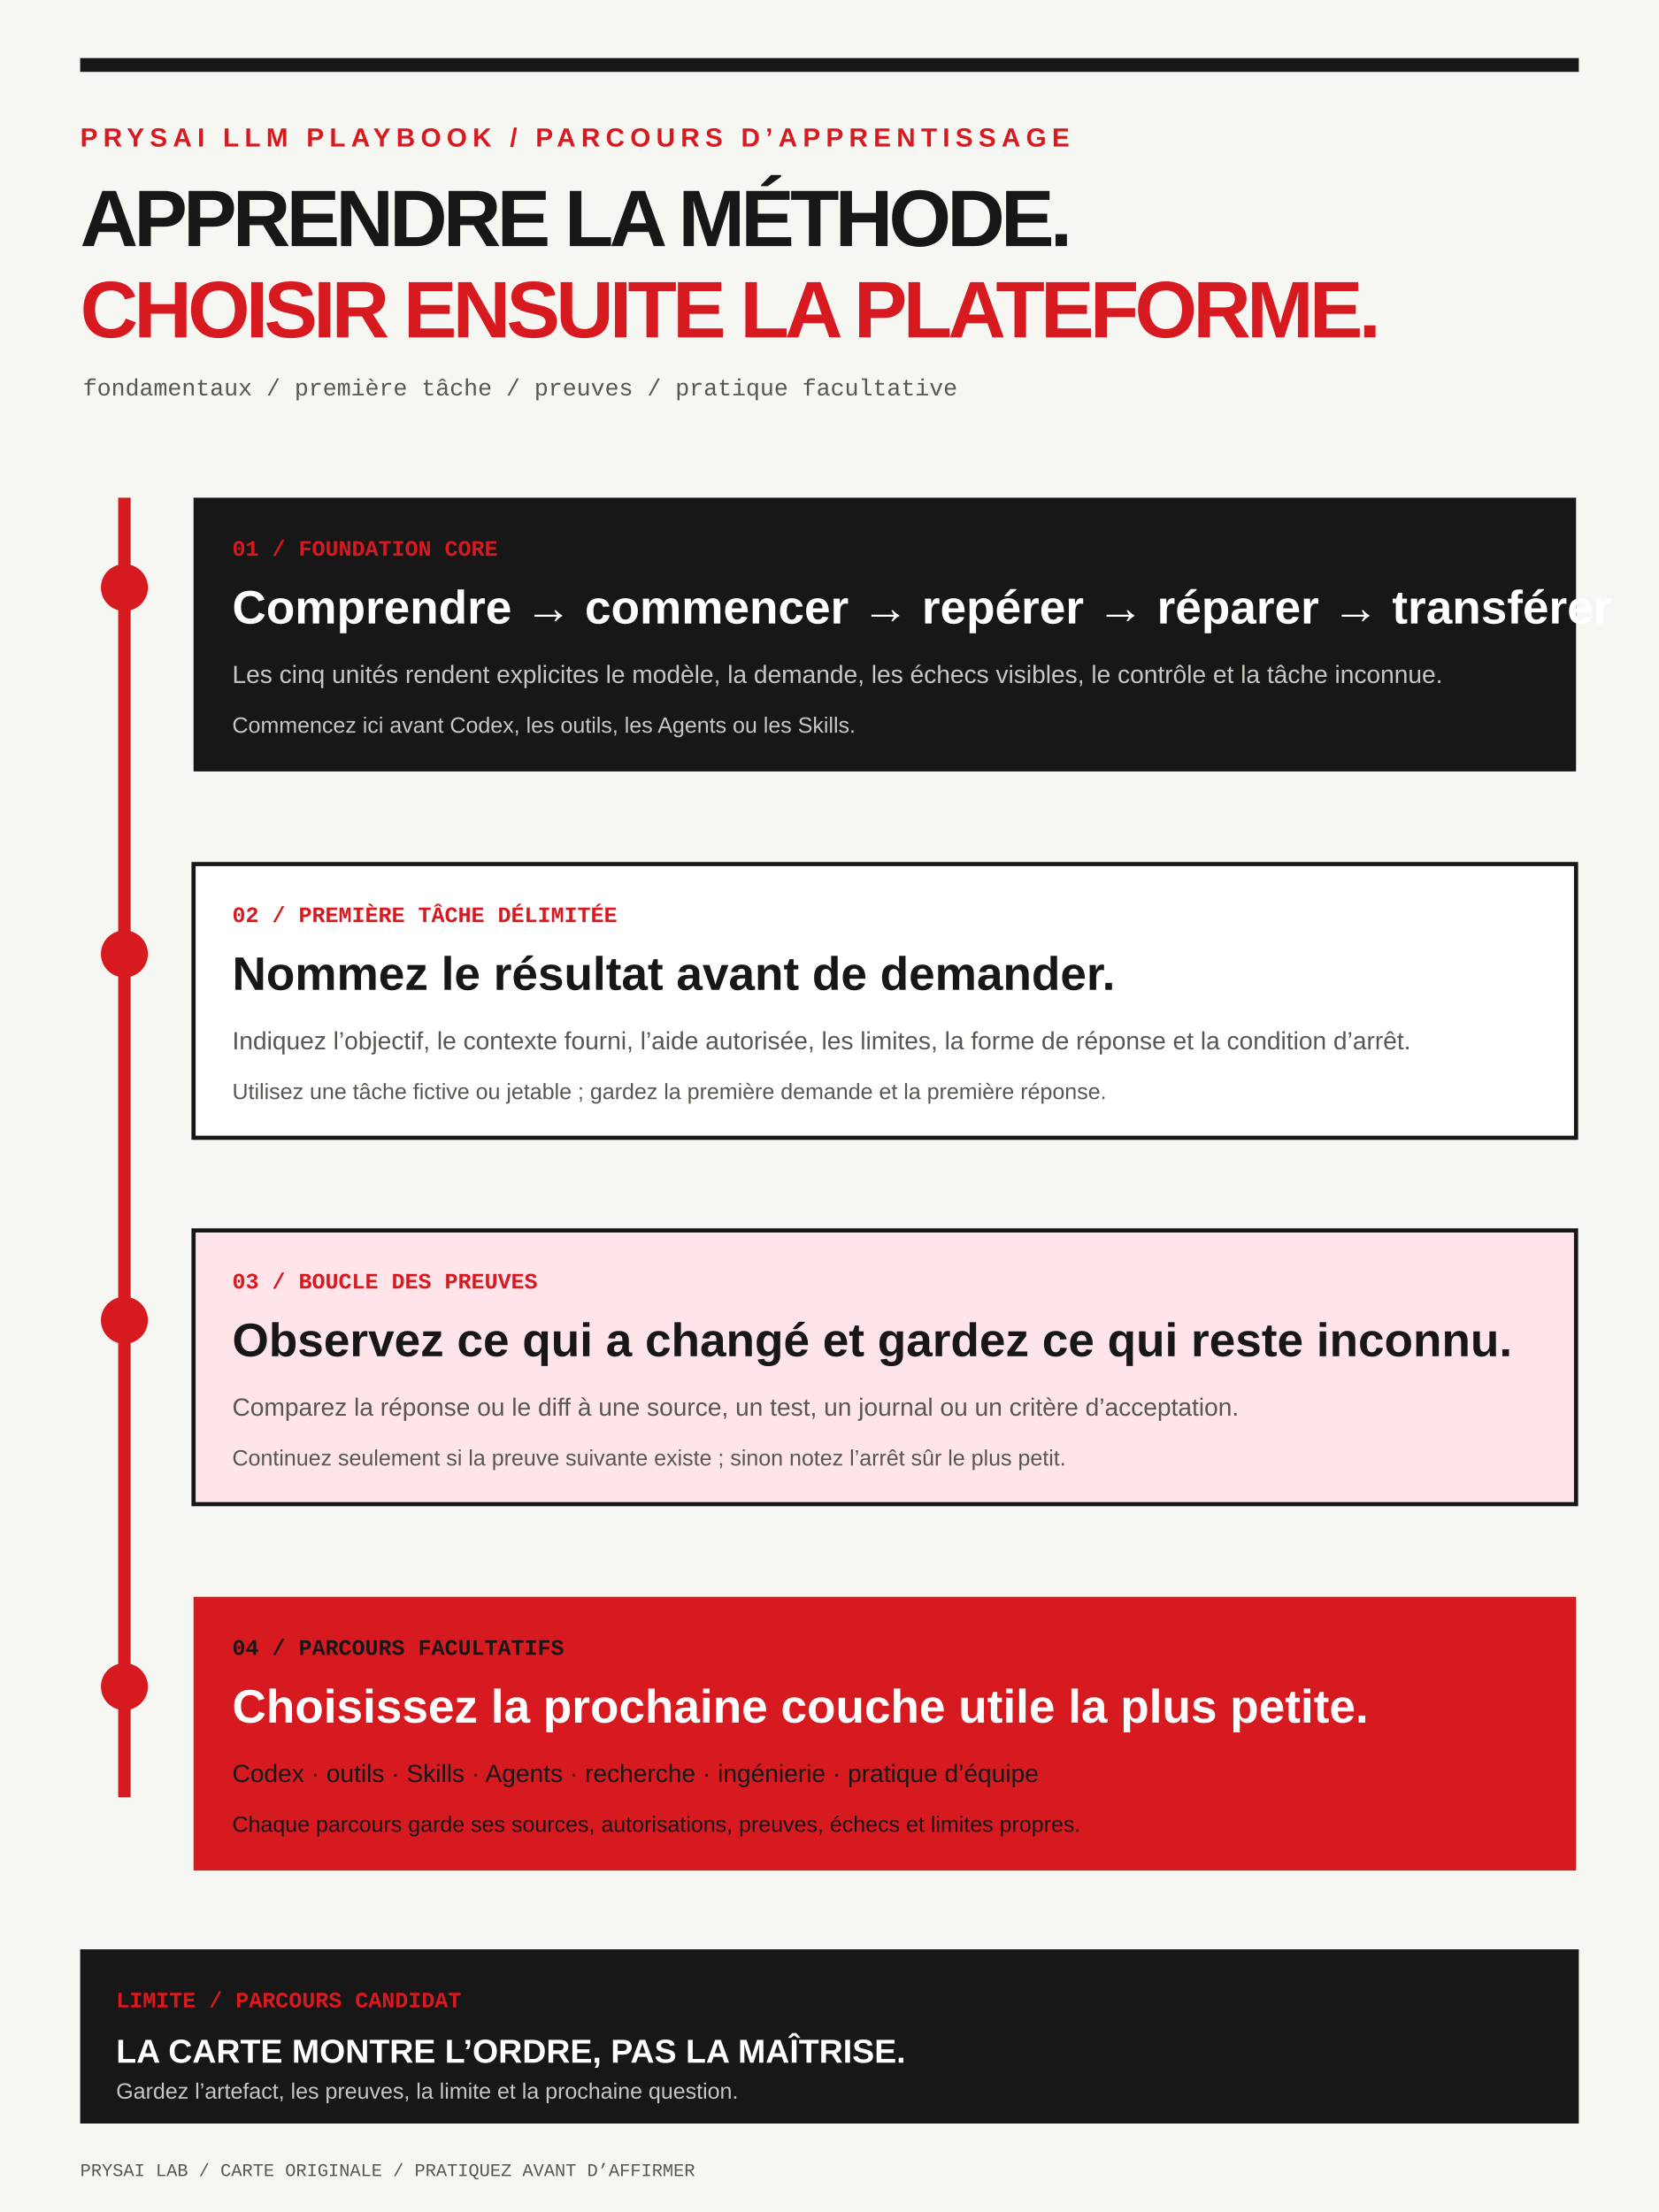
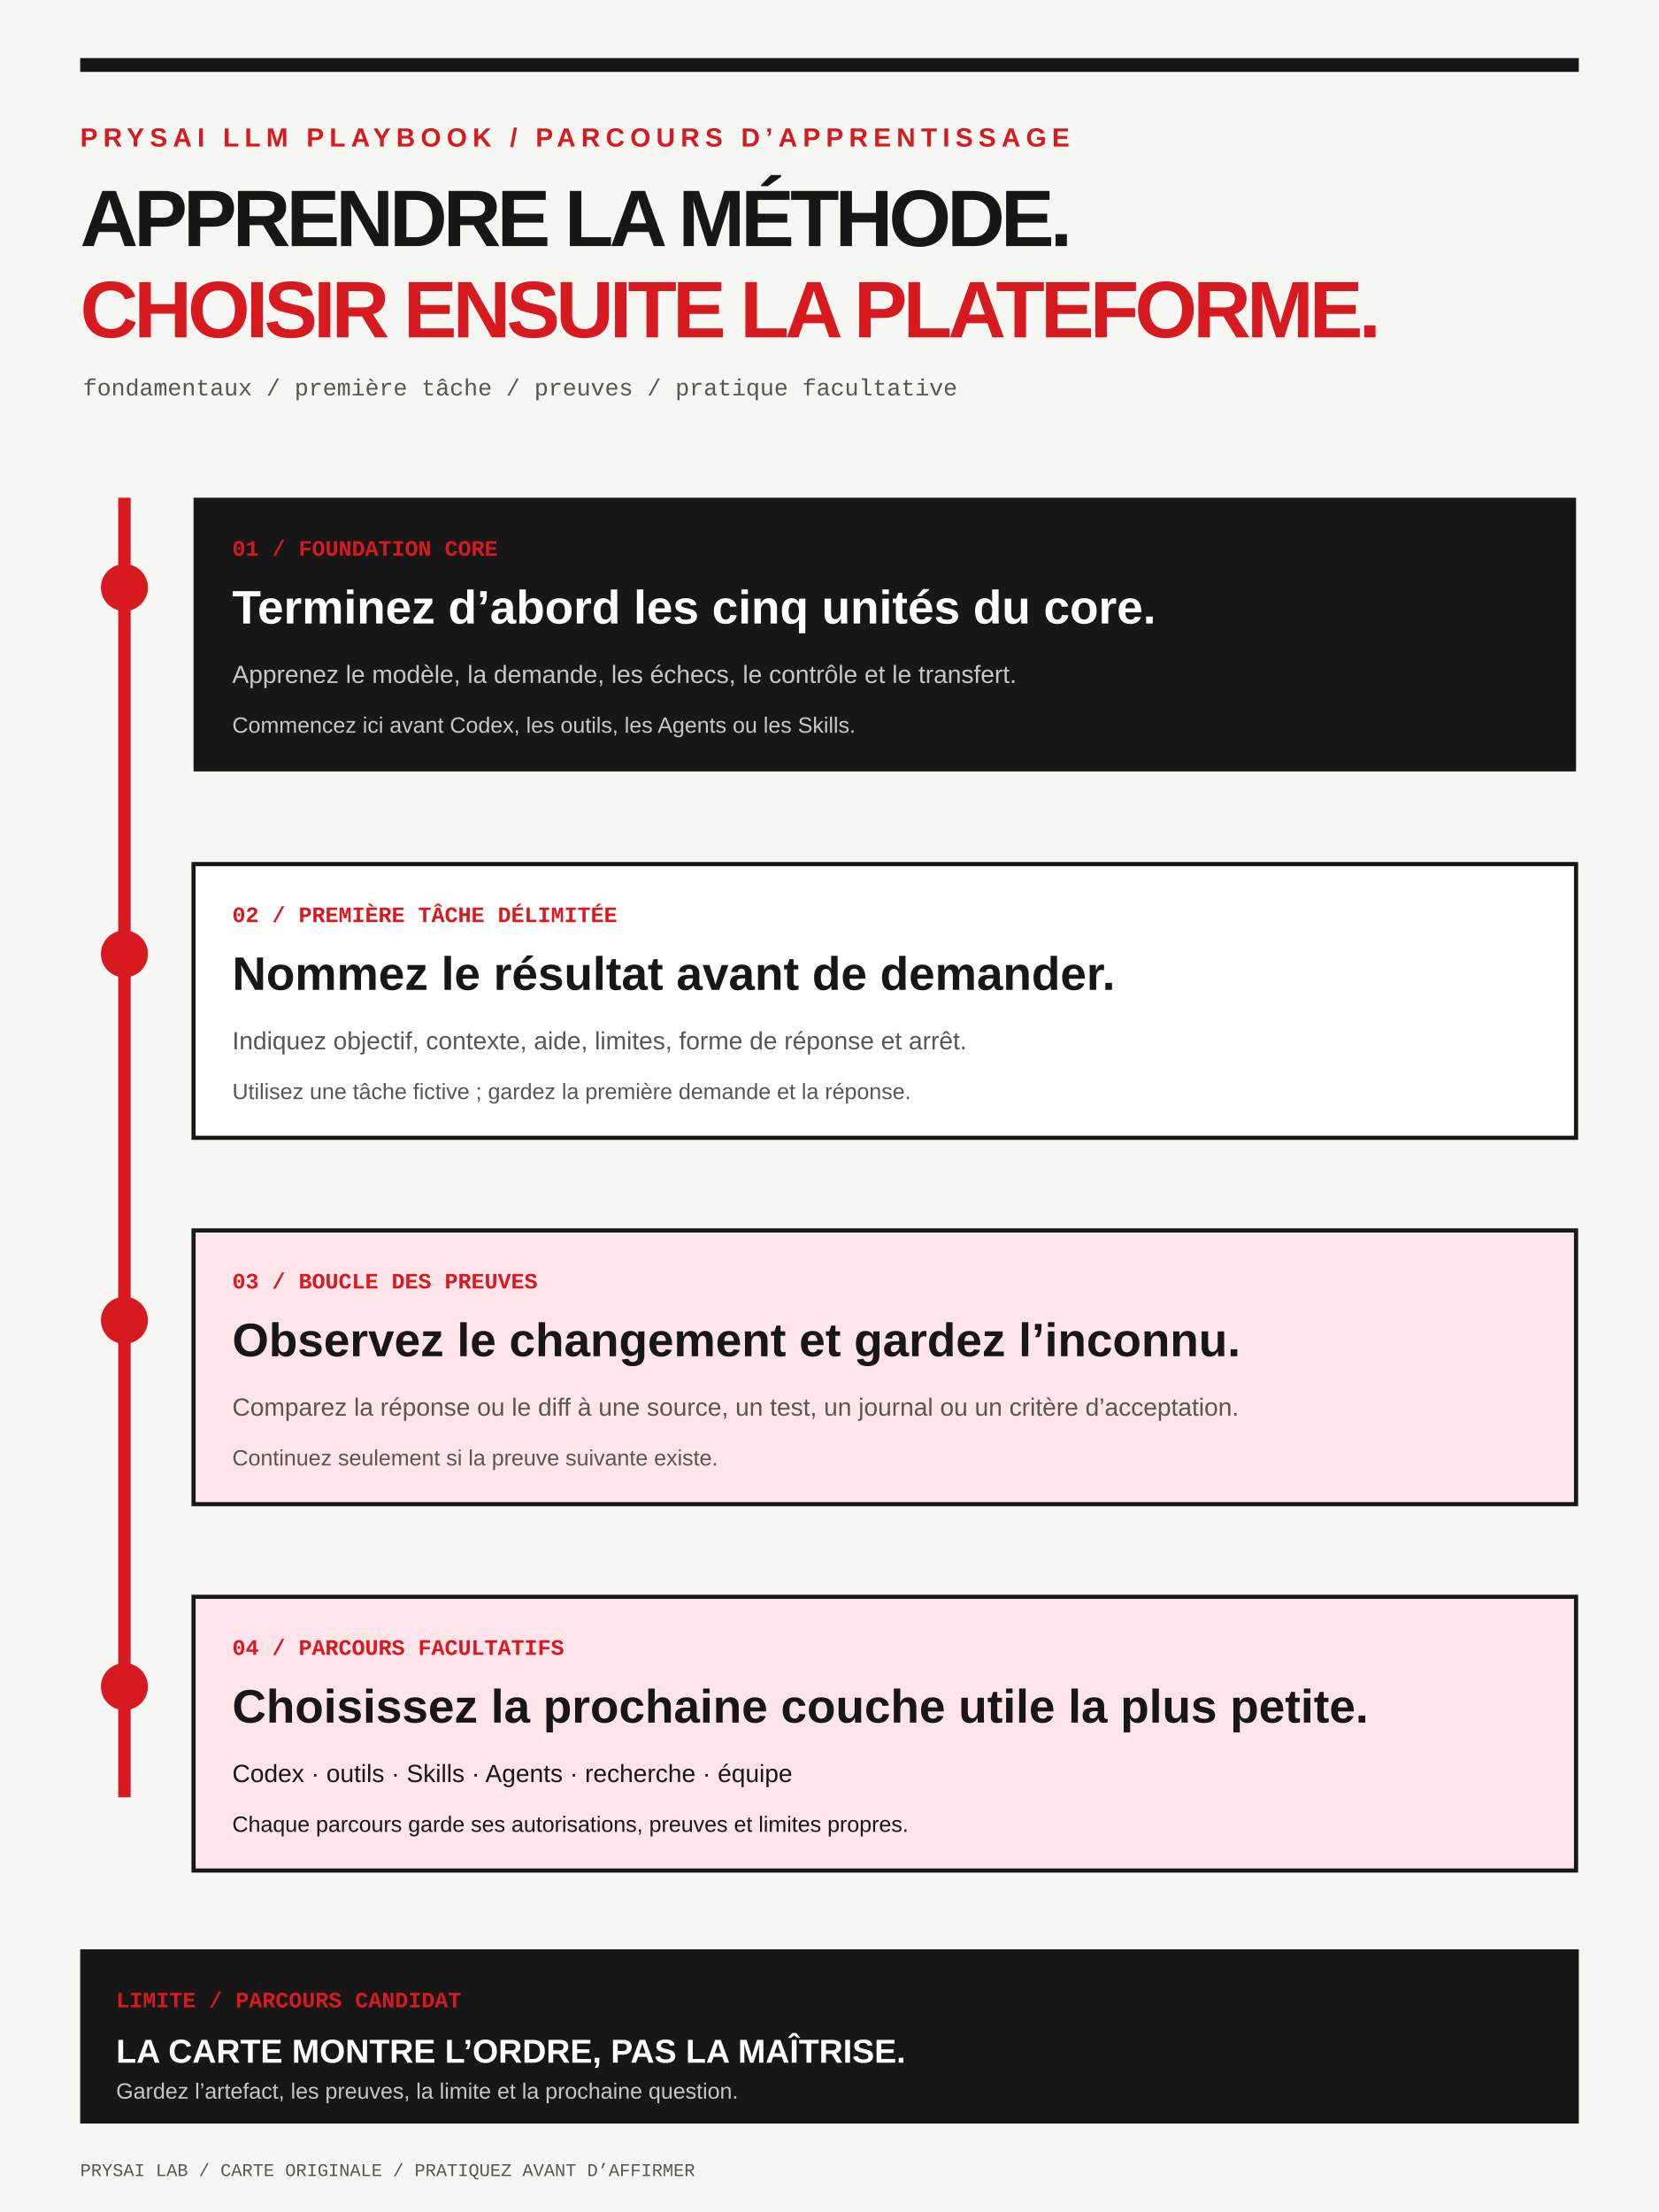
<svg xmlns="http://www.w3.org/2000/svg" viewBox="0 0 1200 1600" role="img" aria-labelledby="title desc">
  <rect width="1200" height="1600" fill="#f6f6f2" />
  <rect x="58" y="42" width="1084" height="10" fill="#171717" />
  <text x="58" y="106" fill="#d71920" font-family="Arial, Helvetica, sans-serif" font-size="19" font-weight="700" letter-spacing="4">PRYSAI LLM PLAYBOOK / PARCOURS D’APPRENTISSAGE</text>
  <text x="58" y="178" fill="#171717" font-family="Arial, Helvetica, sans-serif" font-size="58" font-weight="900" letter-spacing="-3">APPRENDRE LA MÉTHODE.</text>
  <text x="58" y="244" fill="#d71920" font-family="Arial, Helvetica, sans-serif" font-size="58" font-weight="900" letter-spacing="-3">CHOISIR ENSUITE LA PLATEFORME.</text>
  <text x="60" y="286" fill="#575750" font-family="Consolas, 'Courier New', monospace" font-size="17">fondamentaux / première tâche / preuves / pratique facultative</text>
  <line x1="90" y1="360" x2="90" y2="1300" stroke="#d71920" stroke-width="9" />
  <circle cx="90" cy="425" r="17" fill="#d71920" />
  <circle cx="90" cy="690" r="17" fill="#d71920" />
  <circle cx="90" cy="955" r="17" fill="#d71920" />
  <circle cx="90" cy="1220" r="17" fill="#d71920" />
  <g transform="translate(140 360)">
    <rect width="1000" height="198" fill="#171717" />
    <text x="28" y="42" fill="#d71920" font-family="Consolas, 'Courier New', monospace" font-size="16" font-weight="700">01 / FOUNDATION CORE</text>
-     <text x="28" y="91" fill="#ffffff" font-family="Arial, Helvetica, sans-serif" font-size="34" font-weight="900">Comprendre → commencer → repérer → réparer → transférer</text>
-     <text x="28" y="134" fill="#c8c8c2" font-family="Arial, Helvetica, sans-serif" font-size="18">Les cinq unités rendent explicites le modèle, la demande, les échecs visibles, le contrôle et la tâche inconnue.</text>
+     <text x="28" y="91" fill="#ffffff" font-family="Arial, Helvetica, sans-serif" font-size="34" font-weight="900">Terminez d’abord les cinq unités du core.</text>
+     <text x="28" y="134" fill="#c8c8c2" font-family="Arial, Helvetica, sans-serif" font-size="18">Apprenez le modèle, la demande, les échecs, le contrôle et le transfert.</text>
    <text x="28" y="170" fill="#c8c8c2" font-family="Arial, Helvetica, sans-serif" font-size="16">Commencez ici avant Codex, les outils, les Agents ou les Skills.</text>
  </g>
  <g transform="translate(140 625)">
    <rect width="1000" height="198" fill="#ffffff" stroke="#171717" stroke-width="3" />
    <text x="28" y="42" fill="#d71920" font-family="Consolas, 'Courier New', monospace" font-size="16" font-weight="700">02 / PREMIÈRE TÂCHE DÉLIMITÉE</text>
    <text x="28" y="91" fill="#171717" font-family="Arial, Helvetica, sans-serif" font-size="34" font-weight="900">Nommez le résultat avant de demander.</text>
-     <text x="28" y="134" fill="#575750" font-family="Arial, Helvetica, sans-serif" font-size="18">Indiquez l’objectif, le contexte fourni, l’aide autorisée, les limites, la forme de réponse et la condition d’arrêt.</text>
-     <text x="28" y="170" fill="#575750" font-family="Arial, Helvetica, sans-serif" font-size="16">Utilisez une tâche fictive ou jetable ; gardez la première demande et la première réponse.</text>
+     <text x="28" y="134" fill="#575750" font-family="Arial, Helvetica, sans-serif" font-size="18">Indiquez objectif, contexte, aide, limites, forme de réponse et arrêt.</text>
+     <text x="28" y="170" fill="#575750" font-family="Arial, Helvetica, sans-serif" font-size="16">Utilisez une tâche fictive ; gardez la première demande et la réponse.</text>
  </g>
  <g transform="translate(140 890)">
    <rect width="1000" height="198" fill="#ffe5e9" stroke="#171717" stroke-width="3" />
    <text x="28" y="42" fill="#d71920" font-family="Consolas, 'Courier New', monospace" font-size="16" font-weight="700">03 / BOUCLE DES PREUVES</text>
-     <text x="28" y="91" fill="#171717" font-family="Arial, Helvetica, sans-serif" font-size="34" font-weight="900">Observez ce qui a changé et gardez ce qui reste inconnu.</text>
+     <text x="28" y="91" fill="#171717" font-family="Arial, Helvetica, sans-serif" font-size="34" font-weight="900">Observez le changement et gardez l’inconnu.</text>
    <text x="28" y="134" fill="#575750" font-family="Arial, Helvetica, sans-serif" font-size="18">Comparez la réponse ou le diff à une source, un test, un journal ou un critère d’acceptation.</text>
-     <text x="28" y="170" fill="#575750" font-family="Arial, Helvetica, sans-serif" font-size="16">Continuez seulement si la preuve suivante existe ; sinon notez l’arrêt sûr le plus petit.</text>
+     <text x="28" y="170" fill="#575750" font-family="Arial, Helvetica, sans-serif" font-size="16">Continuez seulement si la preuve suivante existe.</text>
  </g>
  <g transform="translate(140 1155)">
-     <rect width="1000" height="198" fill="#d71920" />
-     <text x="28" y="42" fill="#171717" font-family="Consolas, 'Courier New', monospace" font-size="16" font-weight="700">04 / PARCOURS FACULTATIFS</text>
-     <text x="28" y="91" fill="#ffffff" font-family="Arial, Helvetica, sans-serif" font-size="34" font-weight="900">Choisissez la prochaine couche utile la plus petite.</text>
-     <text x="28" y="134" fill="#171717" font-family="Arial, Helvetica, sans-serif" font-size="18">Codex · outils · Skills · Agents · recherche · ingénierie · pratique d’équipe</text>
-     <text x="28" y="170" fill="#171717" font-family="Arial, Helvetica, sans-serif" font-size="16">Chaque parcours garde ses sources, autorisations, preuves, échecs et limites propres.</text>
+     <rect width="1000" height="198" fill="#ffe5e9" stroke="#171717" stroke-width="3" />
+     <text x="28" y="42" fill="#d71920" font-family="Consolas, 'Courier New', monospace" font-size="16" font-weight="700">04 / PARCOURS FACULTATIFS</text>
+     <text x="28" y="91" fill="#171717" font-family="Arial, Helvetica, sans-serif" font-size="34" font-weight="900">Choisissez la prochaine couche utile la plus petite.</text>
+     <text x="28" y="134" fill="#171717" font-family="Arial, Helvetica, sans-serif" font-size="18">Codex · outils · Skills · Agents · recherche · équipe</text>
+     <text x="28" y="170" fill="#171717" font-family="Arial, Helvetica, sans-serif" font-size="16">Chaque parcours garde ses autorisations, preuves et limites propres.</text>
  </g>
  <rect x="58" y="1410" width="1084" height="126" fill="#171717" />
  <text x="84" y="1452" fill="#d71920" font-family="Consolas, 'Courier New', monospace" font-size="16" font-weight="700">LIMITE / PARCOURS CANDIDAT</text>
  <text x="84" y="1492" fill="#ffffff" font-family="Arial, Helvetica, sans-serif" font-size="24" font-weight="900">LA CARTE MONTRE L’ORDRE, PAS LA MAÎTRISE.</text>
  <text x="84" y="1518" fill="#c8c8c2" font-family="Arial, Helvetica, sans-serif" font-size="16">Gardez l’artefact, les preuves, la limite et la prochaine question.</text>
  <text x="58" y="1574" fill="#575750" font-family="Consolas, 'Courier New', monospace" font-size="13">PRYSAI LAB / CARTE ORIGINALE / PRATIQUEZ AVANT D’AFFIRMER</text>
</svg>
